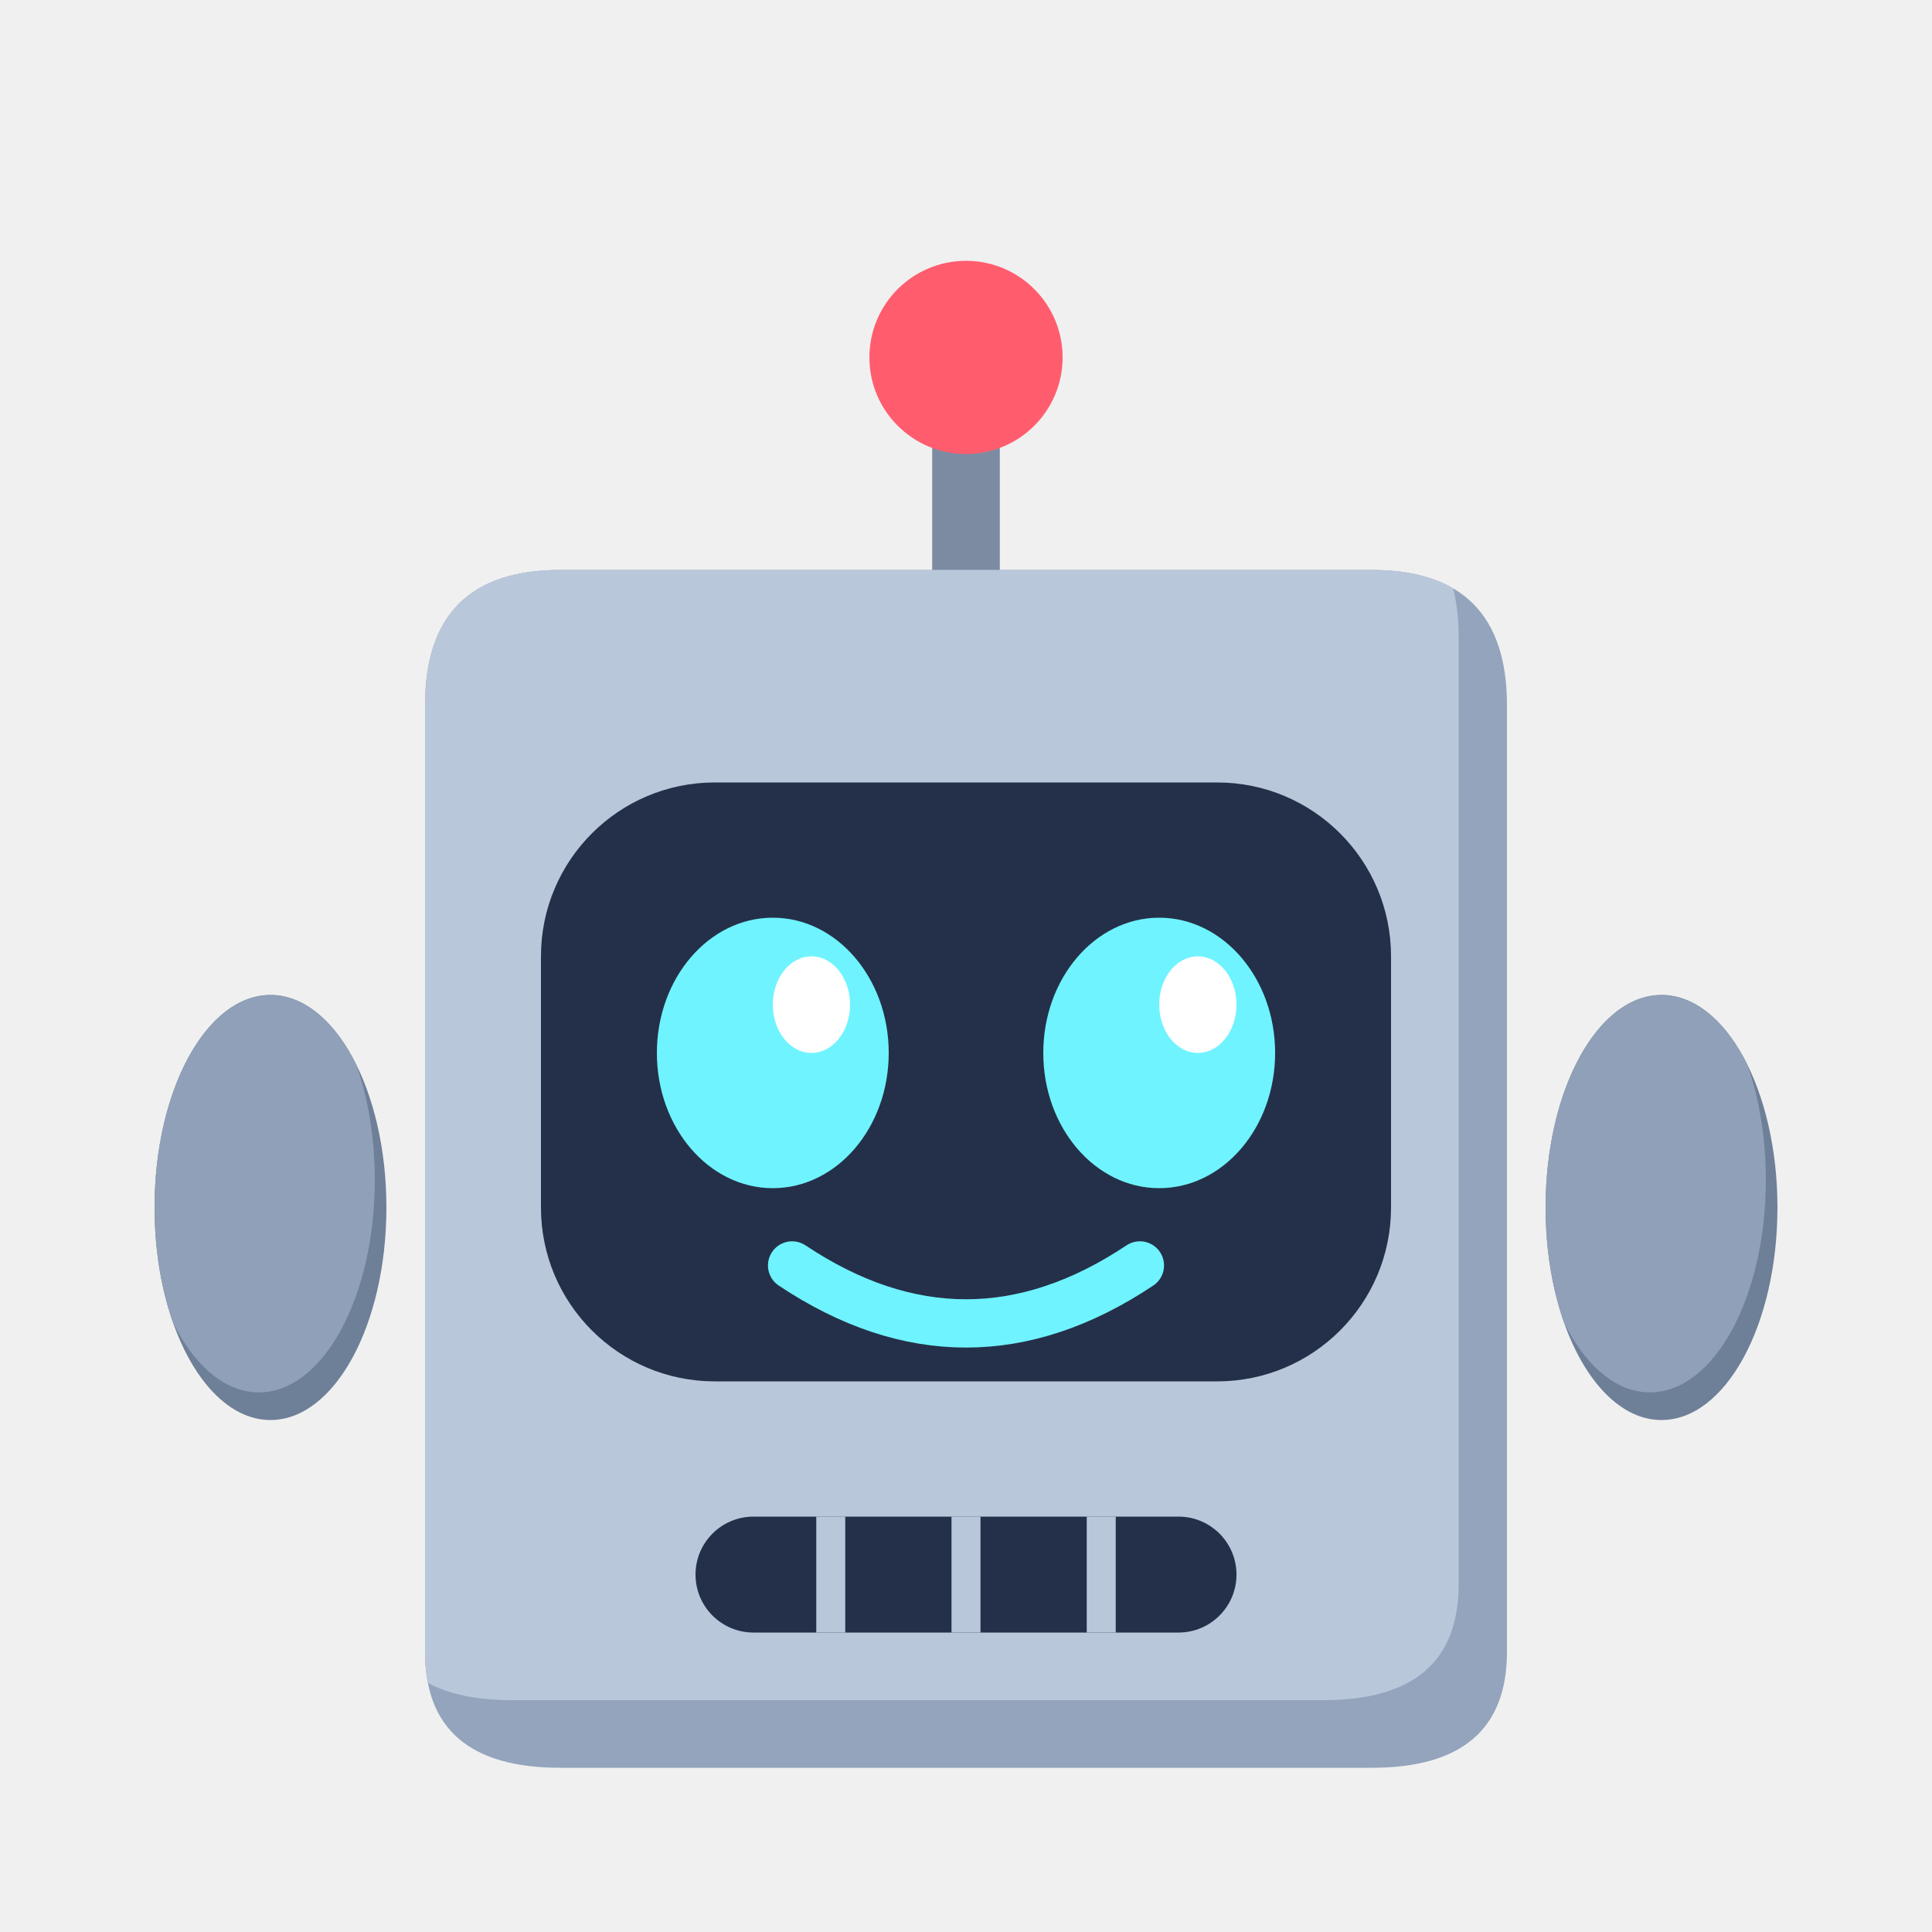
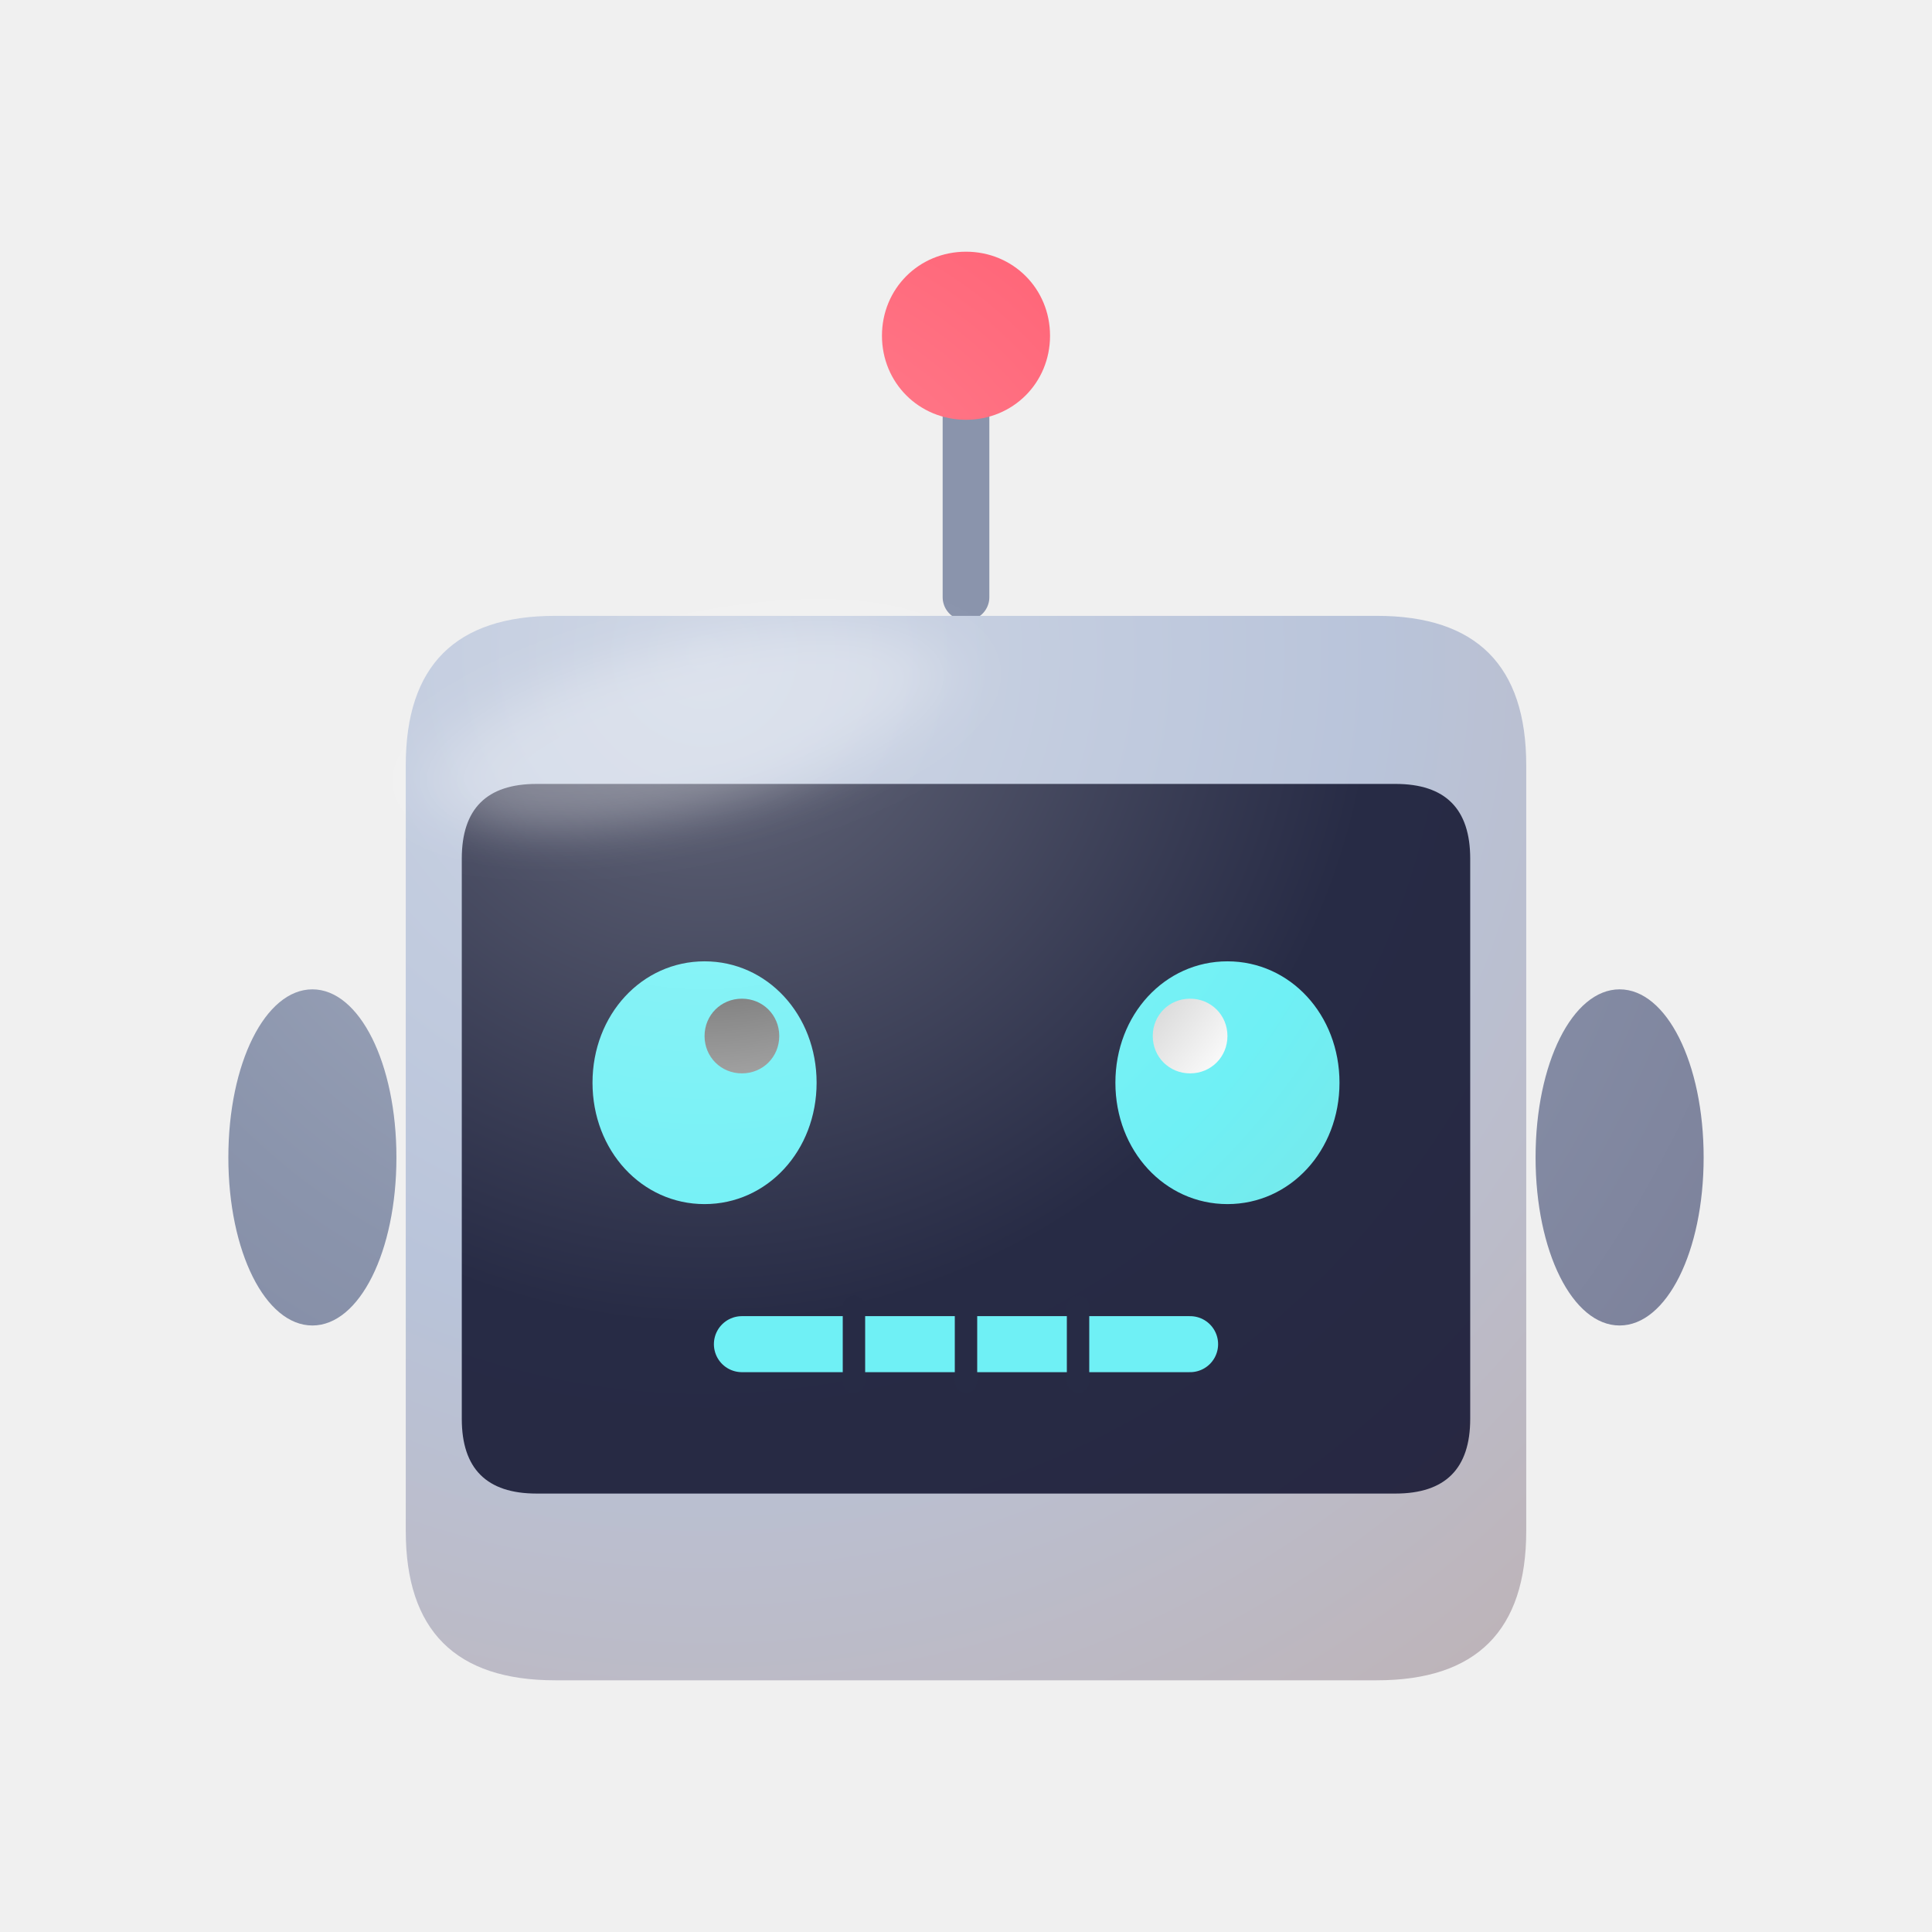
<svg xmlns="http://www.w3.org/2000/svg" viewBox="12 8 176 176">
-   <g transform="translate(100 118) scale(0.88) translate(-100 -106)">
-     <path d="M100 40 L100 22" stroke="#7C8BA2" stroke-width="7" stroke-linecap="round" />
-     <ellipse cx="100" cy="18" rx="10" ry="10" fill="#FF5D6E" />
-     <clipPath id="k170">
-       <ellipse cx="28" cy="106" rx="12" ry="22" />
-     </clipPath>
-     <ellipse cx="28" cy="106" rx="12" ry="22" fill="#6E7F98" />
-     <g clip-path="url(#k170)">
-       <g>
-         <ellipse cx="26.8" cy="103.14" rx="12" ry="22" fill="#8FA0B8" />
-       </g>
-     </g>
-     <clipPath id="k171">
-       <ellipse cx="172" cy="106" rx="12" ry="22" />
-     </clipPath>
-     <ellipse cx="172" cy="106" rx="12" ry="22" fill="#6E7F98" />
-     <g clip-path="url(#k171)">
-       <g>
-         <ellipse cx="170.8" cy="103.14" rx="12" ry="22" fill="#8FA0B8" />
-       </g>
-     </g>
-     <clipPath id="k172">
-       <path d="M44 54 Q44 40 58 40 L142 40 Q156 40 156 54 L156 152 Q156 164 142 164 L58 164 Q44 164 44 152Z" />
-     </clipPath>
-     <path d="M44 54 Q44 40 58 40 L142 40 Q156 40 156 54 L156 152 Q156 164 142 164 L58 164 Q44 164 44 152Z" fill="#93A4BC" />
-     <g clip-path="url(#k172)">
-       <path d="M44 54 Q44 40 58 40 L142 40 Q156 40 156 54 L156 152 Q156 164 142 164 L58 164 Q44 164 44 152Z" fill="#B9C7DA" transform="translate(-5 -7)" />
-     </g>
-     <rect x="56" y="62" width="88" height="62" rx="18" fill="#243049" />
-     <ellipse cx="80" cy="90" rx="12" ry="14" fill="#6FF3FF" />
-     <ellipse cx="120" cy="90" rx="12" ry="14" fill="#6FF3FF" />
-     <ellipse cx="84" cy="85" rx="4" ry="5" fill="#fff" />
-     <ellipse cx="124" cy="85" rx="4" ry="5" fill="#fff" />
-     <path d="M82 112 Q100 124 118 112" stroke="#6FF3FF" stroke-width="5" fill="none" stroke-linecap="round" />
-     <rect x="72" y="138" width="56" height="12" rx="6" fill="#243049" />
-     <path d="M86 138 L86 150 M100 138 L100 150 M114 138 L114 150" stroke="#B9C7DA" stroke-width="3" />
+   <defs>
+     <radialGradient id="g0" gradientUnits="userSpaceOnUse" cx="72" cy="58" r="160">
+       <stop offset="0" stop-color="#ff8c9a" />
+       <stop offset=".45" stop-color="#FF5A6E" />
+       <stop offset="1" stop-color="#d04a60" />
+     </radialGradient>
+     <radialGradient id="g1" gradientUnits="userSpaceOnUse" cx="72" cy="58" r="160">
+       <stop offset="0" stop-color="#ced6e5" />
+       <stop offset=".45" stop-color="#B9C4DA" />
+       <stop offset="1" stop-color="#bfaead" />
+     </radialGradient>
+     <radialGradient id="g2" gradientUnits="userSpaceOnUse" cx="72" cy="58" r="160">
+       <stop offset="0" stop-color="#adb4c5" />
+       <stop offset=".45" stop-color="#8A94AC" />
+       <stop offset="1" stop-color="#757791" />
+     </radialGradient>
+     <radialGradient id="g3" gradientUnits="userSpaceOnUse" cx="72" cy="58" r="160">
+       <stop offset="0" stop-color="#686b7d" />
+       <stop offset=".45" stop-color="#272B45" />
+       <stop offset="1" stop-color="#282540" />
+     </radialGradient>
+     <filter id="bl" x="-30%" y="-60%" width="160%" height="220%">
+       <feGaussianBlur stdDeviation="3.4" />
+     </filter>
+     <filter id="bb" x="-40%" y="-60%" width="180%" height="220%">
+       <feGaussianBlur stdDeviation="3" />
+     </filter>
+     <radialGradient id="g4" gradientUnits="userSpaceOnUse" cx="72" cy="58" r="160">
+       <stop offset="0" stop-color="#9af5f8" />
+       <stop offset=".45" stop-color="#6FF0F5" />
+       <stop offset="1" stop-color="#91c9be" />
+     </radialGradient>
+     <radialGradient id="g5" gradientUnits="userSpaceOnUse" cx="72" cy="58" r="160">
+       <stop offset="0" stop-color="#ff57NaN" />
+       <stop offset=".45" stop-color="#fff" />
+       <stop offset="1" stop-color="#d00fNaN" />
+     </radialGradient>
+   </defs>
+   <g transform="translate(100 96) scale(0.8506) translate(-100 -91.5)">
+     <path d="M100 52 L100 28" fill="none" stroke="#8A94AC" stroke-width="5" stroke-linecap="round" stroke-linejoin="round" />
+     <path d="M91 24 C91 18.96 94.96 15 100 15 C105.04 15 109 18.96 109 24 C109 29.04 105.04 33 100 33 C94.96 33 91 29.04 91 24Z" fill="url(#g0)" />
+     <path d="M40 70 Q40 54 56 54 L144 54 Q160 54 160 70 L160 152 Q160 168 144 168 L56 168 Q40 168 40 152Z" fill="url(#g1)" />
+     <path d="M21 112 C21 101.92 24.96 94 30 94 C35.04 94 39 101.92 39 112 C39 122.08 35.04 130 30 130 C24.96 130 21 122.08 21 112Z" fill="url(#g2)" />
+     <path d="M179 112C179 101.92 175.04 94 170 94C164.96 94 161 101.92 161 112C161 122.08 164.96 130 170 130C175.04 130 179 122.08 179 112Z" fill="url(#g2)" />
+     <path d="M54 72 L146 72 Q154 72 154 80 L154 140 Q154 148 146 148 L54 148 Q46 148 46 140 L46 80 Q46 72 54 72Z" fill="url(#g3)" />
+     <ellipse cx="70" cy="66" rx="28" ry="9" fill="#fff" opacity=".3" filter="url(#bl)" transform="rotate(-14 70 66)" />
+     <path d="M140 104C140 96.72 134.72 91 128 91C121.28 91 116 96.72 116 104C116 111.28 121.28 117 128 117C134.72 117 140 111.28 140 104Z" fill="url(#g4)" />
+     <path d="M60 104 C60 96.72 65.28 91 72 91 C78.72 91 84 96.72 84 104 C84 111.28 78.72 117 72 117 C65.28 117 60 111.28 60 104Z" fill="url(#g4)" />
+     <path d="M128 99C128 96.76 126.24 95 124 95C121.76 95 120 96.76 120 99C120 101.24 121.76 103 124 103C126.24 103 128 101.24 128 99Z" fill="url(#g5)" />
+     <path d="M72 99 C72 96.76 73.76 95 76 95 C78.24 95 80 96.76 80 99 C80 101.24 78.24 103 76 103 C73.76 103 72 101.24 72 99Z" fill="url(#g5)" />
+     <path d="M76 132 L124 132" fill="none" stroke="#6FF0F5" stroke-width="6" stroke-linecap="round" stroke-linejoin="round" />
+     <path d="M88 128 L88 136 M100 128 L100 136 M112 128 L112 136" fill="none" stroke="#272B45" stroke-width="2.4" stroke-linecap="round" stroke-linejoin="round" />
  </g>
</svg>
